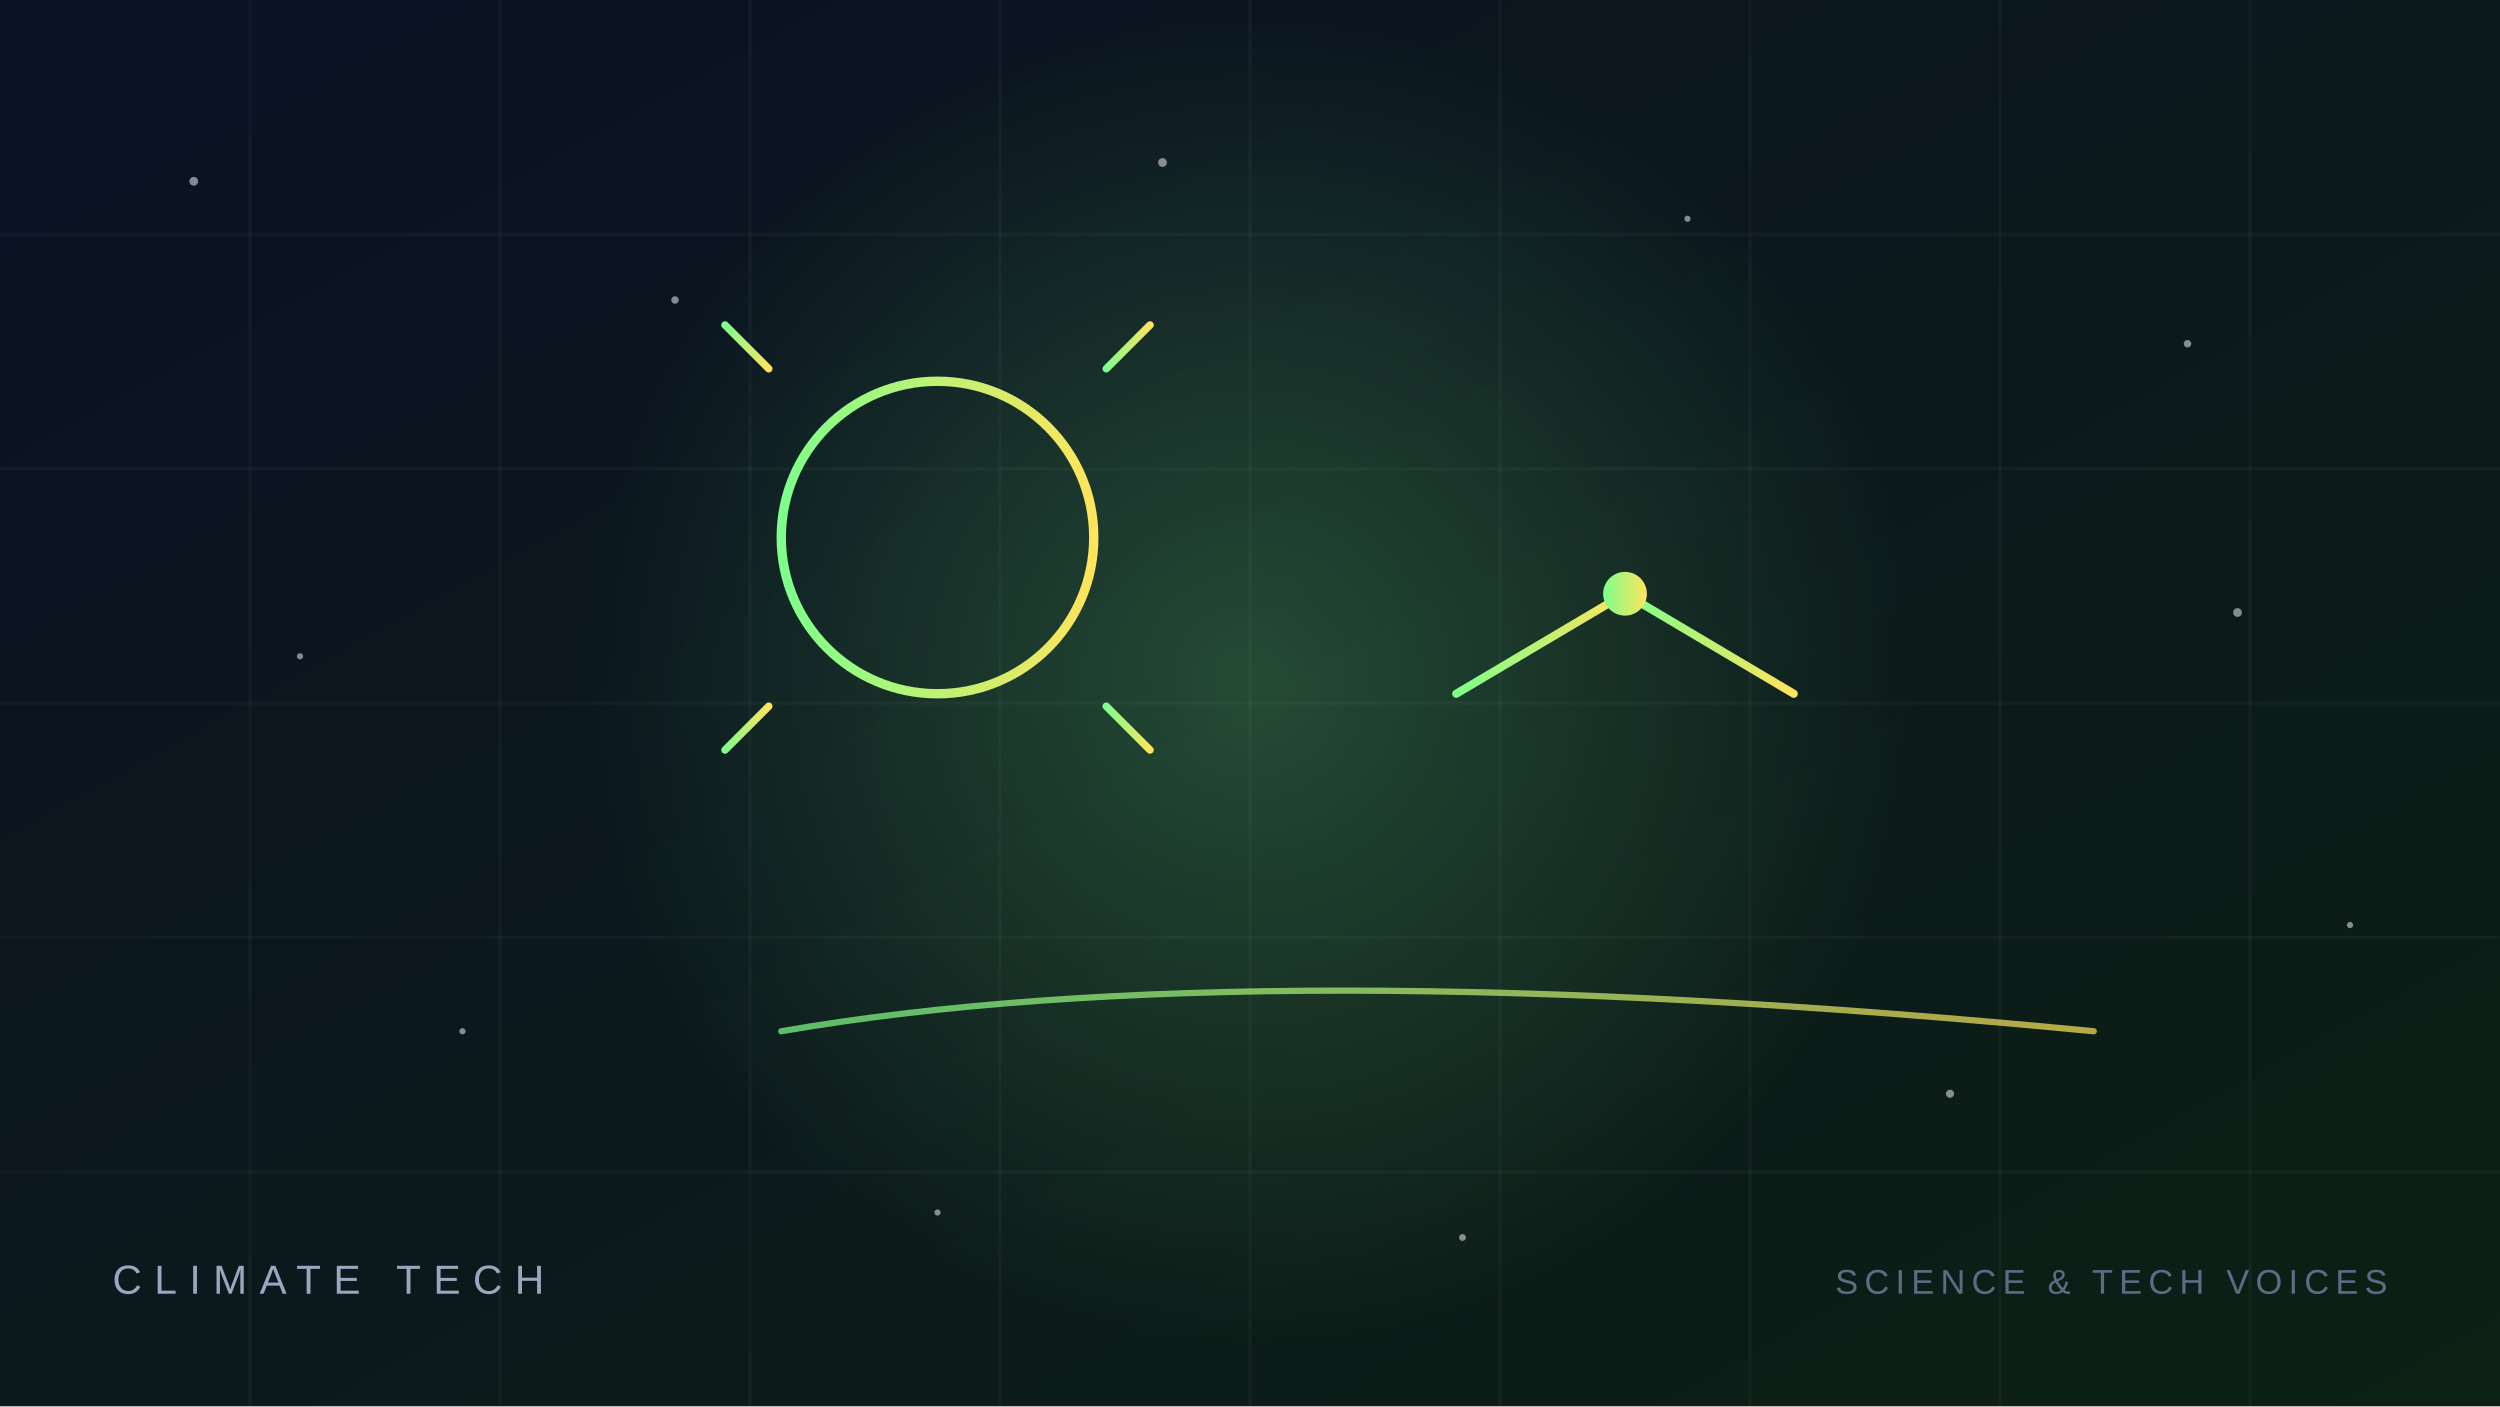
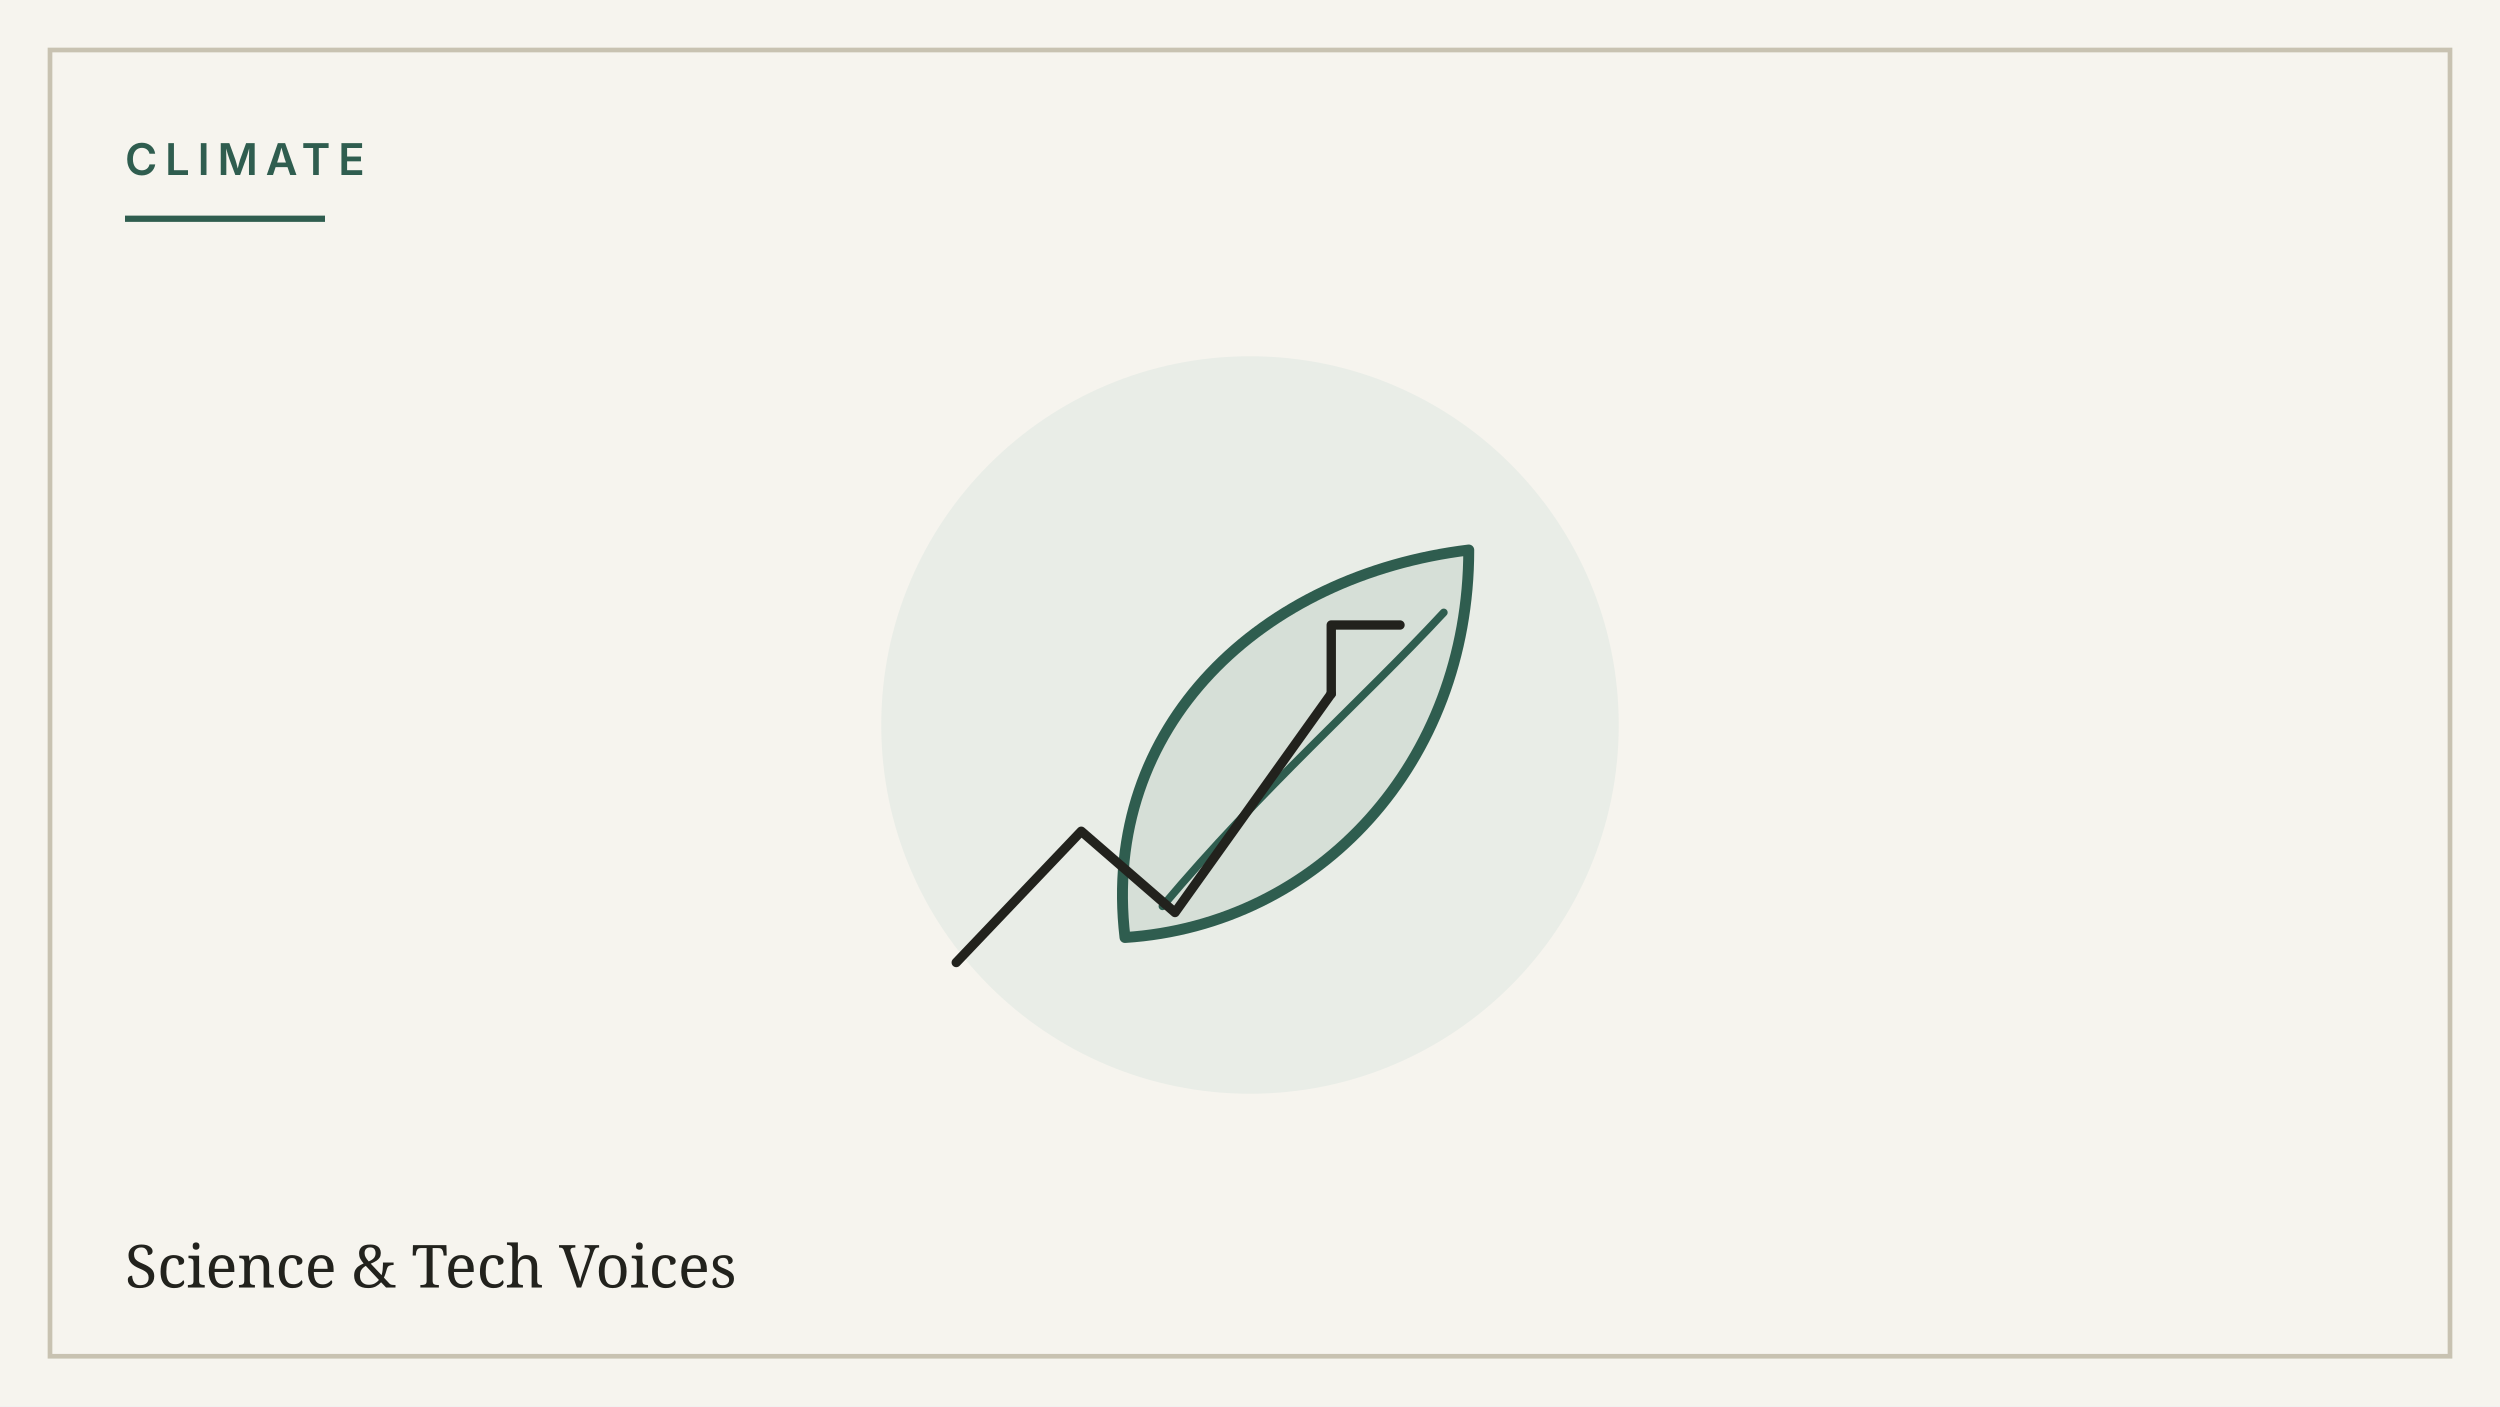
<svg xmlns="http://www.w3.org/2000/svg" viewBox="0 0 800 450" role="img" aria-label="Climate Technology: How Science Is Fighting Back Against a Warming Planet">
-   <defs>
-     <linearGradient id="bg" x1="0" y1="0" x2="1" y2="1">
-       <stop offset="0" stop-color="#0b1124" />
-       <stop offset="1" stop-color="#0c2014" />
-     </linearGradient>
-     <linearGradient id="ac" x1="0" y1="0" x2="1" y2="0">
-       <stop offset="0" stop-color="#7dff8a" />
-       <stop offset="1" stop-color="#ffe45c" />
-     </linearGradient>
-     <radialGradient id="glow" cx="0.5" cy="0.5" r="0.5">
-       <stop offset="0" stop-color="#7dff8a" stop-opacity="0.22" />
-       <stop offset="1" stop-color="#7dff8a" stop-opacity="0" />
-     </radialGradient>
-   </defs>
-   <rect width="800" height="450" fill="url(#bg)" />
-   <g stroke="#ffffff" stroke-opacity="0.035" stroke-width="1">
-     <line x1="80" y1="0" x2="80" y2="450" />
-     <line x1="160" y1="0" x2="160" y2="450" />
-     <line x1="240" y1="0" x2="240" y2="450" />
-     <line x1="320" y1="0" x2="320" y2="450" />
-     <line x1="400" y1="0" x2="400" y2="450" />
-     <line x1="480" y1="0" x2="480" y2="450" />
-     <line x1="560" y1="0" x2="560" y2="450" />
-     <line x1="640" y1="0" x2="640" y2="450" />
-     <line x1="720" y1="0" x2="720" y2="450" />
-     <line x1="0" y1="75" x2="800" y2="75" />
-     <line x1="0" y1="150" x2="800" y2="150" />
-     <line x1="0" y1="225" x2="800" y2="225" />
-     <line x1="0" y1="300" x2="800" y2="300" />
-     <line x1="0" y1="375" x2="800" y2="375" />
+   <rect width="800" height="450" fill="#f6f4ee" />
+   <rect x="16" y="16" width="768" height="418" fill="none" stroke="#c8c2b1" stroke-width="1.5" />
+   <text x="40" y="56" font-family="Inter, Segoe UI, sans-serif" font-size="14" letter-spacing="2.5" font-weight="600" fill="#2f5d4f">CLIMATE</text>
+   <line x1="40" y1="70" x2="104" y2="70" stroke="#2f5d4f" stroke-width="2" />
+   <text x="40" y="412" font-family="Spectral, Georgia, serif" font-size="19" fill="#22221d">Science &amp; Tech Voices</text>
+   <circle cx="400" cy="232" r="118" fill="#e9ede7" />
+   <g stroke-linecap="round" stroke-linejoin="round" fill="none">
+     <path stroke="#2f5d4f" stroke-width="3.5" d="M360 300 C 352 232, 404 184, 470 176                                     C 470 244, 422 296, 360 300 Z" fill="#2f5d4f" fill-opacity="0.10" />
+     <path stroke="#2f5d4f" stroke-width="2.5" d="M372 290 C 404 252, 436 224, 462 196" />
+     <path stroke="#22221d" stroke-width="3" d="M306 308 l40 -42 30 26 50 -70" />
+     <path stroke="#22221d" stroke-width="3" d="M426 222 l0 -22 22 0" />
  </g>
-   <g>
-     <circle cx="62" cy="58" r="1.4" fill="#ffffff" opacity="0.5" />
-     <circle cx="148" cy="330" r="1.0" fill="#ffffff" opacity="0.5" />
-     <circle cx="216" cy="96" r="1.2" fill="#ffffff" opacity="0.5" />
-     <circle cx="300" cy="388" r="1.0" fill="#ffffff" opacity="0.5" />
-     <circle cx="372" cy="52" r="1.4" fill="#ffffff" opacity="0.5" />
-     <circle cx="468" cy="396" r="1.1" fill="#ffffff" opacity="0.5" />
-     <circle cx="540" cy="70" r="1.0" fill="#ffffff" opacity="0.5" />
-     <circle cx="624" cy="350" r="1.3" fill="#ffffff" opacity="0.5" />
-     <circle cx="700" cy="110" r="1.2" fill="#ffffff" opacity="0.5" />
-     <circle cx="752" cy="296" r="1.0" fill="#ffffff" opacity="0.5" />
-     <circle cx="96" cy="210" r="1.0" fill="#ffffff" opacity="0.5" />
-     <circle cx="716" cy="196" r="1.4" fill="#ffffff" opacity="0.5" />
-   </g>
-   <circle cx="400" cy="218" r="215" fill="url(#glow)" />
-   <g stroke="url(#ac)" fill="none" stroke-width="3" stroke-linecap="round" stroke-linejoin="round">
-     <circle cx="300" cy="172" r="50" />
-     <g stroke-width="2.4">
-       <line x1="300" y1="96" x2="300" y2="76" />
-       <line x1="300" y1="248" x2="300" y2="268" />
-       <line x1="224" y1="172" x2="204" y2="172" />
-       <line x1="376" y1="172" x2="396" y2="172" />
-       <line x1="246" y1="118" x2="232" y2="104" />
-       <line x1="354" y1="226" x2="368" y2="240" />
-       <line x1="246" y1="226" x2="232" y2="240" />
-       <line x1="354" y1="118" x2="368" y2="104" />
-     </g>
-     <line x1="520" y1="330" x2="520" y2="190" stroke-width="3.4" />
-     <line x1="520" y1="190" x2="520" y2="128" stroke-width="2.6" />
-     <line x1="520" y1="190" x2="574" y2="222" stroke-width="2.6" />
-     <line x1="520" y1="190" x2="466" y2="222" stroke-width="2.6" />
-     <circle cx="520" cy="190" r="7" fill="url(#ac)" stroke="none" />
-     <path d="M250,330 q150,-26 420,0" stroke-width="2" opacity="0.7" />
-   </g>
-   <text x="36" y="414" font-family="Arial, Helvetica, sans-serif" font-size="13" letter-spacing="4" fill="#9aa7c0">CLIMATE TECH</text>
-   <text x="764" y="414" text-anchor="end" font-family="Arial, Helvetica, sans-serif" font-size="11" letter-spacing="2" fill="#5d6b85">SCIENCE &amp; TECH VOICES</text>
</svg>
